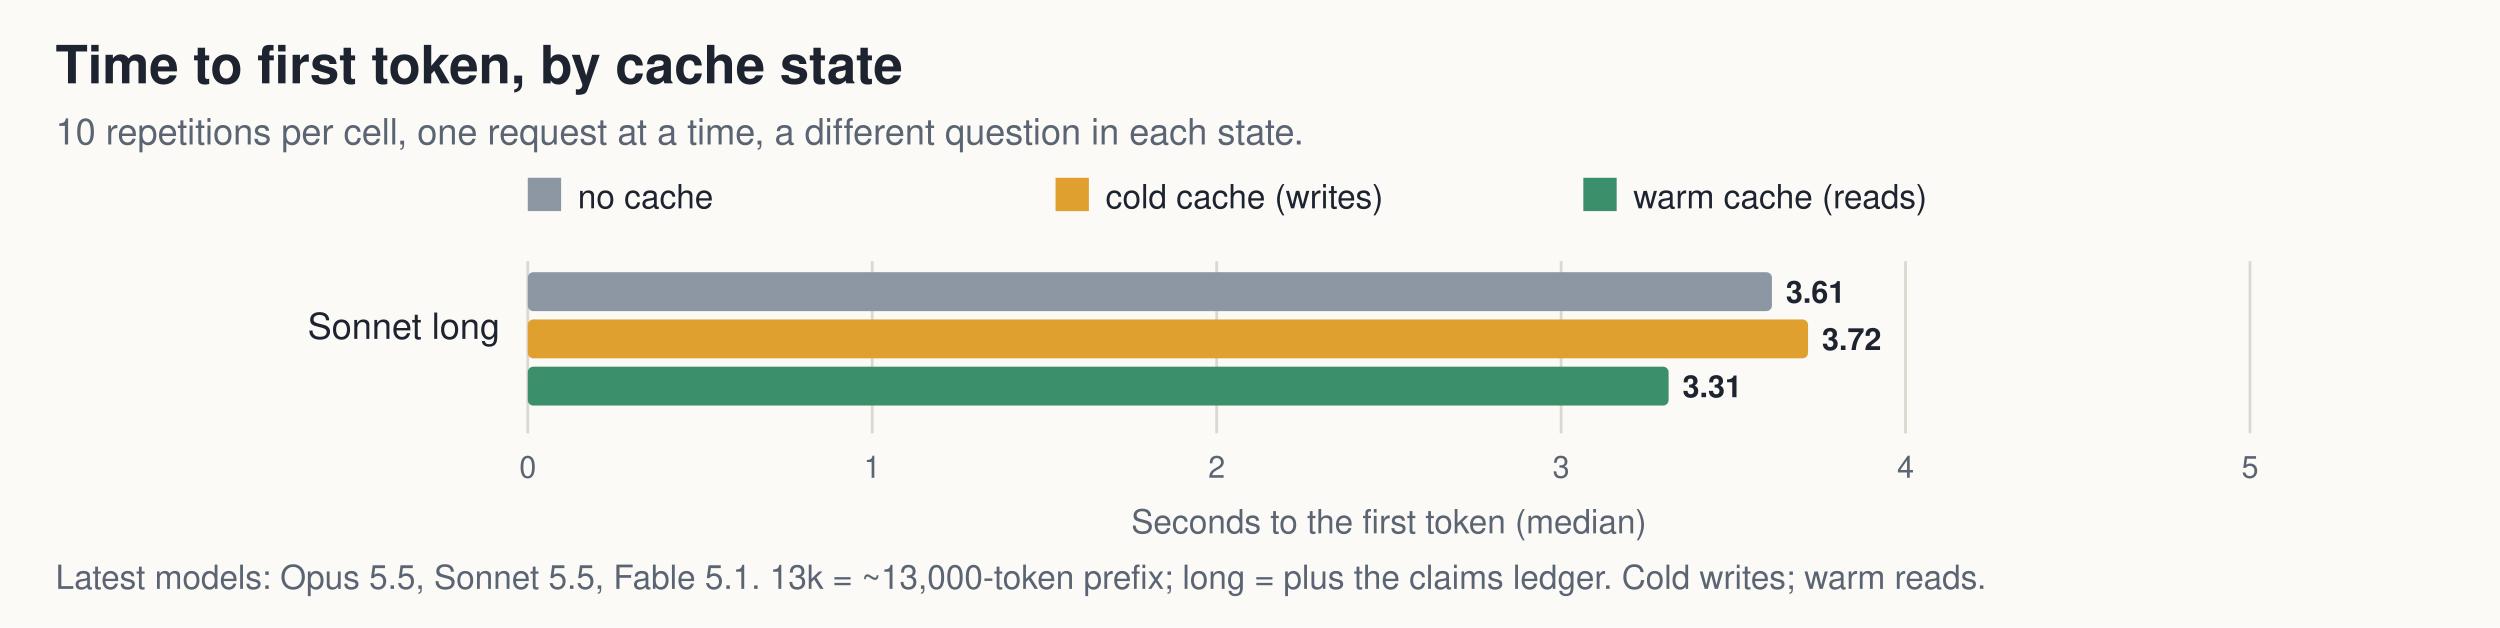
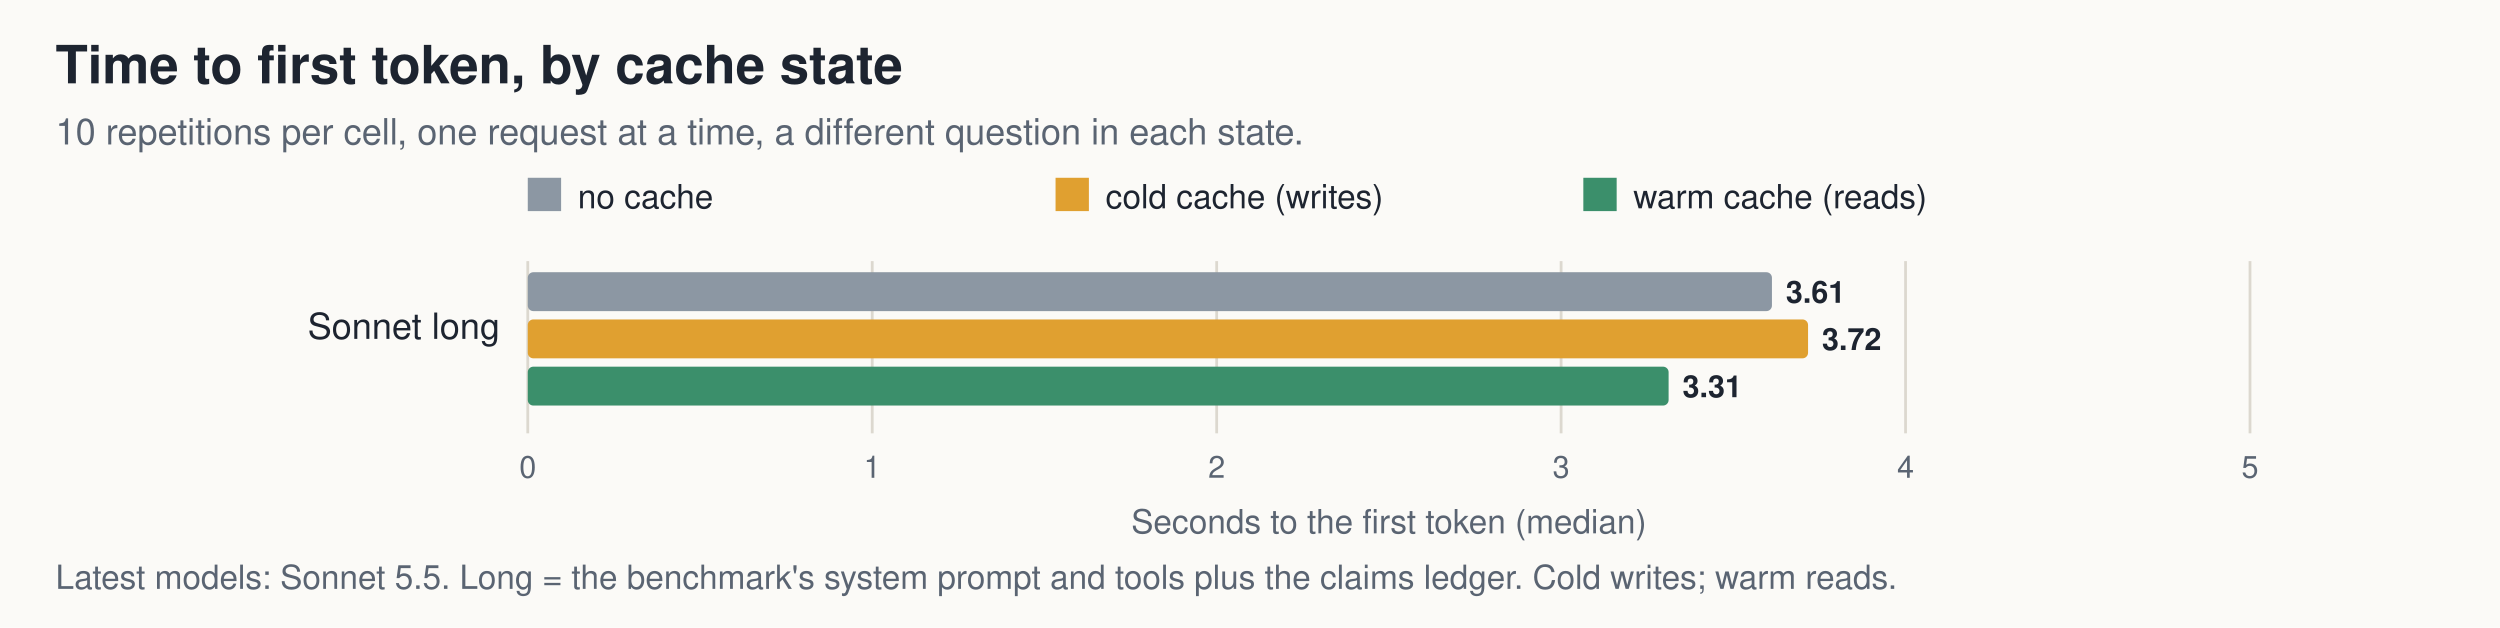
<svg xmlns="http://www.w3.org/2000/svg" viewBox="0 0 900 226" width="900" height="226" role="img" aria-label="Time to first token, by cache state">
  <rect width="900" height="226" fill="#fbfaf7" />
  <g font-family="system-ui, -apple-system, Helvetica, Arial, sans-serif" fill="#1d2430">
    <text x="20" y="30" font-size="19" font-weight="700">Time to first token, by cache state</text>
    <text x="20" y="52" font-size="13" fill="#5a6472">10 repetitions per cell, one request at a time, a different question in each state.</text>
    <rect x="190" y="64" width="12" height="12" fill="#8c97a3" />
    <text x="208" y="75" font-size="12">no cache</text>
    <rect x="380" y="64" width="12" height="12" fill="#e0a030" />
    <text x="398" y="75" font-size="12">cold cache (writes)</text>
    <rect x="570" y="64" width="12" height="12" fill="#3b8f6b" />
    <text x="588" y="75" font-size="12">warm cache (reads)</text>
    <line x1="190.0" y1="94" x2="190.0" y2="156" stroke="#dcd8cf" stroke-width="1" />
    <text x="190.0" y="172" font-size="11" text-anchor="middle" fill="#5a6472">0</text>
    <line x1="314.0" y1="94" x2="314.0" y2="156" stroke="#dcd8cf" stroke-width="1" />
    <text x="314.0" y="172" font-size="11" text-anchor="middle" fill="#5a6472">1</text>
    <line x1="438.0" y1="94" x2="438.0" y2="156" stroke="#dcd8cf" stroke-width="1" />
    <text x="438.0" y="172" font-size="11" text-anchor="middle" fill="#5a6472">2</text>
    <line x1="562.0" y1="94" x2="562.0" y2="156" stroke="#dcd8cf" stroke-width="1" />
    <text x="562.0" y="172" font-size="11" text-anchor="middle" fill="#5a6472">3</text>
    <line x1="686.0" y1="94" x2="686.0" y2="156" stroke="#dcd8cf" stroke-width="1" />
    <text x="686.0" y="172" font-size="11" text-anchor="middle" fill="#5a6472">4</text>
    <line x1="810.0" y1="94" x2="810.0" y2="156" stroke="#dcd8cf" stroke-width="1" />
    <text x="810.0" y="172" font-size="11" text-anchor="middle" fill="#5a6472">5</text>
    <text x="500.0" y="192" font-size="12" text-anchor="middle" fill="#5a6472">Seconds to the first token (median)</text>
    <text x="180" y="122" font-size="13" text-anchor="end">Sonnet long</text>
    <rect x="190" y="98" width="447.9" height="14" rx="2" fill="#8c97a3" />
    <text x="642.9" y="109" font-size="11" font-weight="600">3.61</text>
    <rect x="190" y="115" width="460.9" height="14" rx="2" fill="#e0a030" />
    <text x="655.9" y="126" font-size="11" font-weight="600">3.72</text>
    <rect x="190" y="132" width="410.7" height="14" rx="2" fill="#3b8f6b" />
    <text x="605.7" y="143" font-size="11" font-weight="600">3.31</text>
-     <text x="20" y="212" font-size="12" fill="#5a6472">Latest models: Opus 5.5, Sonnet 5.5, Fable 5.1. 13k = ~13,000-token prefix; long = plus the claims ledger. Cold writes; warm reads.</text>
+     <text x="20" y="212" font-size="12" fill="#5a6472">Latest models: Sonnet 5.5. Long = the benchmark's system prompt and tools plus the claims ledger. Cold writes; warm reads.</text>
  </g>
</svg>
